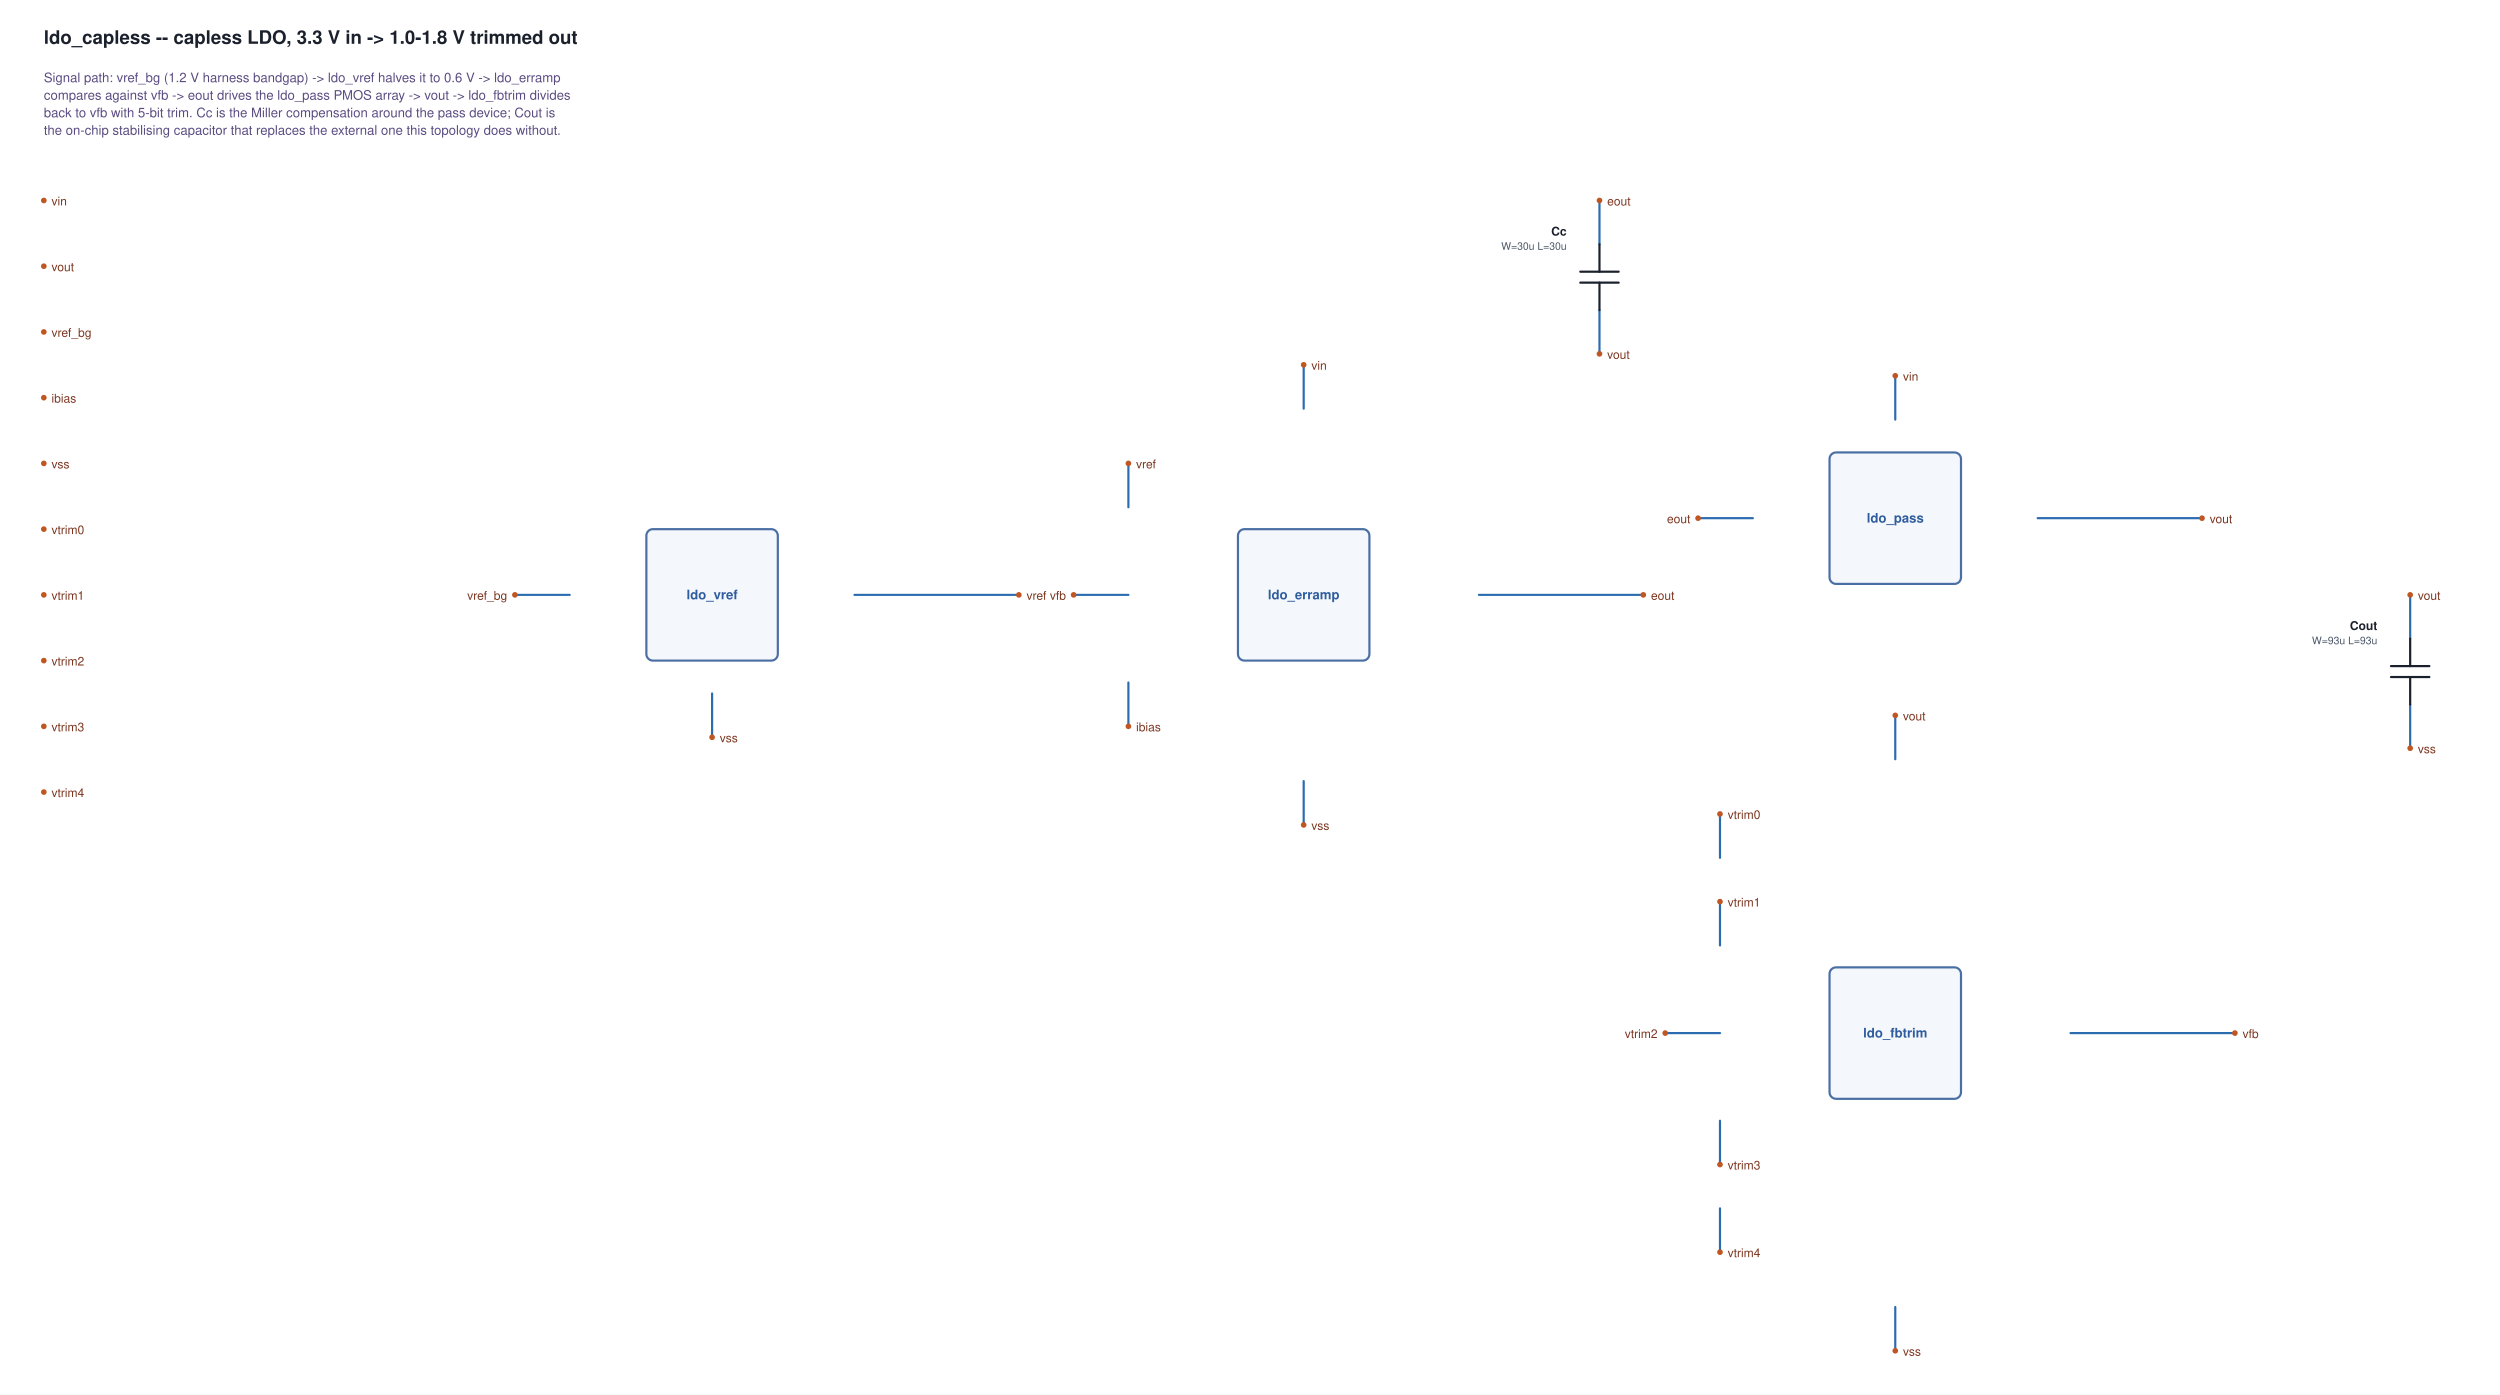
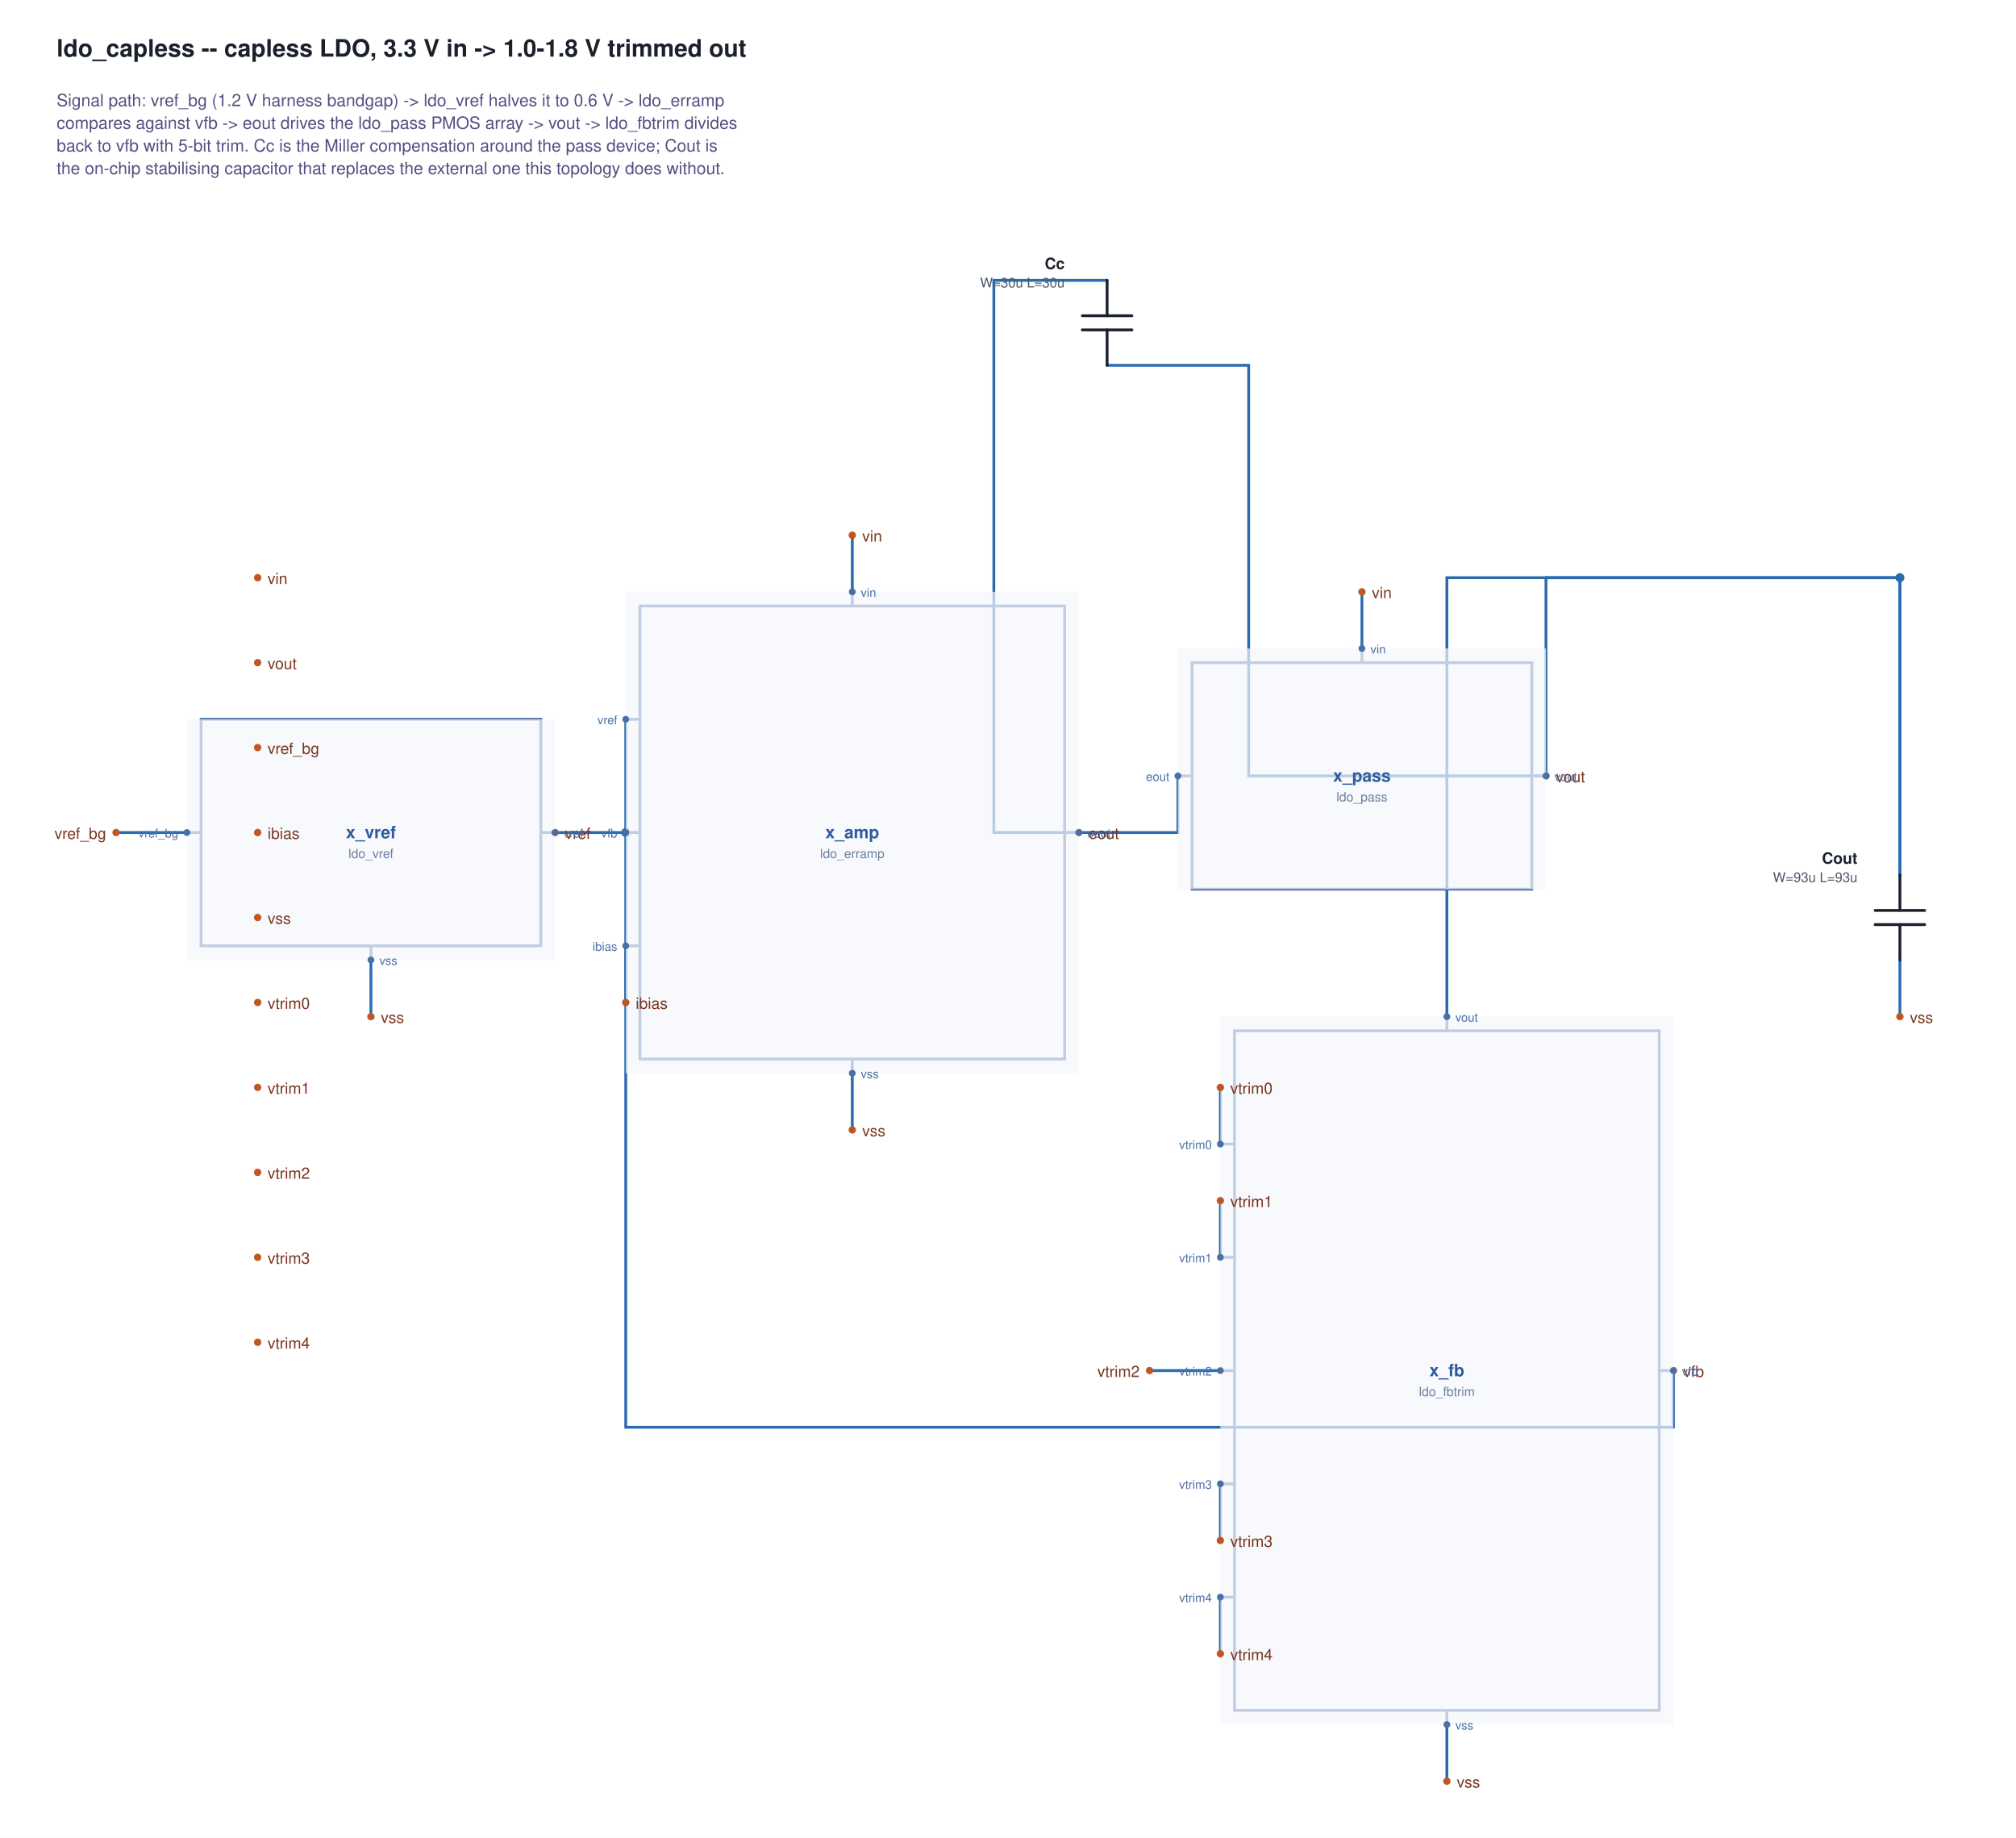
- <svg xmlns="http://www.w3.org/2000/svg" width="2282" height="1273" viewBox="-1190 -723 2282 1273">
-   <rect x="-1190.0" y="-723.0" width="2282.0" height="1273.0" fill="#ffffff" />
-   <line x1="-670.0" y1="-180.0" x2="-720.0" y2="-180.0" stroke="#2b6cb0" stroke-width="2" stroke-linecap="round" />
-   <line x1="-410.0" y1="-180.0" x2="-260.0" y2="-180.0" stroke="#2b6cb0" stroke-width="2" stroke-linecap="round" />
-   <line x1="-540.0" y1="-90.0" x2="-540.0" y2="-50.0" stroke="#2b6cb0" stroke-width="2" stroke-linecap="round" />
-   <line x1="-160.0" y1="-260.0" x2="-160.0" y2="-300.0" stroke="#2b6cb0" stroke-width="2" stroke-linecap="round" />
-   <line x1="-160.0" y1="-180.0" x2="-210.0" y2="-180.0" stroke="#2b6cb0" stroke-width="2" stroke-linecap="round" />
-   <line x1="-160.0" y1="-100.0" x2="-160.0" y2="-60.0" stroke="#2b6cb0" stroke-width="2" stroke-linecap="round" />
-   <line x1="160.0" y1="-180.0" x2="310.0" y2="-180.0" stroke="#2b6cb0" stroke-width="2" stroke-linecap="round" />
-   <line x1="0.0" y1="-350.0" x2="0.0" y2="-390.0" stroke="#2b6cb0" stroke-width="2" stroke-linecap="round" />
-   <line x1="0.0" y1="-10.0" x2="0.0" y2="30.0" stroke="#2b6cb0" stroke-width="2" stroke-linecap="round" />
-   <line x1="410.0" y1="-250.0" x2="360.0" y2="-250.0" stroke="#2b6cb0" stroke-width="2" stroke-linecap="round" />
-   <line x1="540.0" y1="-340.0" x2="540.0" y2="-380.0" stroke="#2b6cb0" stroke-width="2" stroke-linecap="round" />
-   <line x1="670.0" y1="-250.0" x2="820.0" y2="-250.0" stroke="#2b6cb0" stroke-width="2" stroke-linecap="round" />
-   <line x1="540.0" y1="-30.0" x2="540.0" y2="-70.0" stroke="#2b6cb0" stroke-width="2" stroke-linecap="round" />
-   <line x1="700.0" y1="220.0" x2="850.0" y2="220.0" stroke="#2b6cb0" stroke-width="2" stroke-linecap="round" />
-   <line x1="540.0" y1="470.0" x2="540.0" y2="510.0" stroke="#2b6cb0" stroke-width="2" stroke-linecap="round" />
-   <line x1="380.0" y1="60.0" x2="380.0" y2="20.0" stroke="#2b6cb0" stroke-width="2" stroke-linecap="round" />
-   <line x1="380.0" y1="140.0" x2="380.0" y2="100.0" stroke="#2b6cb0" stroke-width="2" stroke-linecap="round" />
-   <line x1="380.0" y1="220.0" x2="330.0" y2="220.0" stroke="#2b6cb0" stroke-width="2" stroke-linecap="round" />
-   <line x1="380.0" y1="300.0" x2="380.0" y2="340.0" stroke="#2b6cb0" stroke-width="2" stroke-linecap="round" />
-   <line x1="380.0" y1="380.0" x2="380.0" y2="420.0" stroke="#2b6cb0" stroke-width="2" stroke-linecap="round" />
-   <line x1="270.0" y1="-500.0" x2="270.0" y2="-540.0" stroke="#2b6cb0" stroke-width="2" stroke-linecap="round" />
-   <line x1="270.0" y1="-440.0" x2="270.0" y2="-400.0" stroke="#2b6cb0" stroke-width="2" stroke-linecap="round" />
-   <line x1="1010.0" y1="-140.0" x2="1010.0" y2="-180.0" stroke="#2b6cb0" stroke-width="2" stroke-linecap="round" />
-   <line x1="1010.0" y1="-80.0" x2="1010.0" y2="-40.0" stroke="#2b6cb0" stroke-width="2" stroke-linecap="round" />
-   <rect x="-600.0" y="-240.0" width="120" height="120" rx="6" fill="#f4f7fb" stroke="#4a6fa5" stroke-width="2" />
-   <text x="-540.0" y="-176.0" text-anchor="middle" font-family="Helvetica,Arial,sans-serif" font-size="12" font-weight="bold" fill="#2f5c9e">ldo_vref</text>
-   <circle cx="-720.0" cy="-180.0" r="2.6" fill="#c05621" />
-   <text x="-727.0" y="-175.5" text-anchor="end" font-family="Helvetica,Arial,sans-serif" font-size="11" fill="#7b341e">vref_bg</text>
-   <circle cx="-260.0" cy="-180.0" r="2.6" fill="#c05621" />
-   <text x="-253.0" y="-175.5" text-anchor="start" font-family="Helvetica,Arial,sans-serif" font-size="11" fill="#7b341e">vref</text>
-   <circle cx="-540.0" cy="-50.0" r="2.6" fill="#c05621" />
-   <text x="-533.0" y="-45.5" text-anchor="start" font-family="Helvetica,Arial,sans-serif" font-size="11" fill="#7b341e">vss</text>
-   <rect x="-60.0" y="-240.0" width="120" height="120" rx="6" fill="#f4f7fb" stroke="#4a6fa5" stroke-width="2" />
-   <text x="0.0" y="-176.0" text-anchor="middle" font-family="Helvetica,Arial,sans-serif" font-size="12" font-weight="bold" fill="#2f5c9e">ldo_erramp</text>
-   <circle cx="-160.0" cy="-300.0" r="2.6" fill="#c05621" />
-   <text x="-153.0" y="-295.5" text-anchor="start" font-family="Helvetica,Arial,sans-serif" font-size="11" fill="#7b341e">vref</text>
-   <circle cx="-210.0" cy="-180.0" r="2.6" fill="#c05621" />
-   <text x="-217.0" y="-175.5" text-anchor="end" font-family="Helvetica,Arial,sans-serif" font-size="11" fill="#7b341e">vfb</text>
-   <circle cx="-160.0" cy="-60.0" r="2.6" fill="#c05621" />
-   <text x="-153.0" y="-55.5" text-anchor="start" font-family="Helvetica,Arial,sans-serif" font-size="11" fill="#7b341e">ibias</text>
-   <circle cx="310.0" cy="-180.0" r="2.6" fill="#c05621" />
-   <text x="317.0" y="-175.5" text-anchor="start" font-family="Helvetica,Arial,sans-serif" font-size="11" fill="#7b341e">eout</text>
-   <circle cx="0.0" cy="-390.0" r="2.6" fill="#c05621" />
-   <text x="7.0" y="-385.5" text-anchor="start" font-family="Helvetica,Arial,sans-serif" font-size="11" fill="#7b341e">vin</text>
-   <circle cx="0.0" cy="30.0" r="2.6" fill="#c05621" />
-   <text x="7.0" y="34.5" text-anchor="start" font-family="Helvetica,Arial,sans-serif" font-size="11" fill="#7b341e">vss</text>
-   <rect x="480.0" y="-310.0" width="120" height="120" rx="6" fill="#f4f7fb" stroke="#4a6fa5" stroke-width="2" />
-   <text x="540.0" y="-246.0" text-anchor="middle" font-family="Helvetica,Arial,sans-serif" font-size="12" font-weight="bold" fill="#2f5c9e">ldo_pass</text>
-   <circle cx="360.0" cy="-250.0" r="2.6" fill="#c05621" />
-   <text x="353.0" y="-245.5" text-anchor="end" font-family="Helvetica,Arial,sans-serif" font-size="11" fill="#7b341e">eout</text>
-   <circle cx="540.0" cy="-380.0" r="2.6" fill="#c05621" />
-   <text x="547.0" y="-375.5" text-anchor="start" font-family="Helvetica,Arial,sans-serif" font-size="11" fill="#7b341e">vin</text>
-   <circle cx="820.0" cy="-250.0" r="2.6" fill="#c05621" />
-   <text x="827.0" y="-245.5" text-anchor="start" font-family="Helvetica,Arial,sans-serif" font-size="11" fill="#7b341e">vout</text>
-   <rect x="480.0" y="160.0" width="120" height="120" rx="6" fill="#f4f7fb" stroke="#4a6fa5" stroke-width="2" />
-   <text x="540.0" y="224.0" text-anchor="middle" font-family="Helvetica,Arial,sans-serif" font-size="12" font-weight="bold" fill="#2f5c9e">ldo_fbtrim</text>
-   <circle cx="540.0" cy="-70.0" r="2.6" fill="#c05621" />
-   <text x="547.0" y="-65.5" text-anchor="start" font-family="Helvetica,Arial,sans-serif" font-size="11" fill="#7b341e">vout</text>
-   <circle cx="850.0" cy="220.0" r="2.6" fill="#c05621" />
-   <text x="857.0" y="224.5" text-anchor="start" font-family="Helvetica,Arial,sans-serif" font-size="11" fill="#7b341e">vfb</text>
-   <circle cx="540.0" cy="510.0" r="2.6" fill="#c05621" />
-   <text x="547.0" y="514.5" text-anchor="start" font-family="Helvetica,Arial,sans-serif" font-size="11" fill="#7b341e">vss</text>
-   <circle cx="380.0" cy="20.0" r="2.6" fill="#c05621" />
-   <text x="387.0" y="24.5" text-anchor="start" font-family="Helvetica,Arial,sans-serif" font-size="11" fill="#7b341e">vtrim0</text>
-   <circle cx="380.0" cy="100.0" r="2.6" fill="#c05621" />
-   <text x="387.0" y="104.5" text-anchor="start" font-family="Helvetica,Arial,sans-serif" font-size="11" fill="#7b341e">vtrim1</text>
-   <circle cx="330.0" cy="220.0" r="2.6" fill="#c05621" />
-   <text x="323.0" y="224.5" text-anchor="end" font-family="Helvetica,Arial,sans-serif" font-size="11" fill="#7b341e">vtrim2</text>
-   <circle cx="380.0" cy="340.0" r="2.6" fill="#c05621" />
-   <text x="387.0" y="344.5" text-anchor="start" font-family="Helvetica,Arial,sans-serif" font-size="11" fill="#7b341e">vtrim3</text>
-   <circle cx="380.0" cy="420.0" r="2.6" fill="#c05621" />
-   <text x="387.0" y="424.5" text-anchor="start" font-family="Helvetica,Arial,sans-serif" font-size="11" fill="#7b341e">vtrim4</text>
-   <line x1="252.5" y1="-475.0" x2="287.5" y2="-475.0" stroke="#1a202c" stroke-width="2" stroke-linecap="round" />
-   <line x1="252.5" y1="-465.0" x2="287.5" y2="-465.0" stroke="#1a202c" stroke-width="2" stroke-linecap="round" />
-   <line x1="270.0" y1="-500.0" x2="270.0" y2="-475.0" stroke="#1a202c" stroke-width="2" stroke-linecap="round" />
-   <line x1="270.0" y1="-465.0" x2="270.0" y2="-440.0" stroke="#1a202c" stroke-width="2" stroke-linecap="round" />
-   <text x="240.0" y="-508.0" text-anchor="end" font-family="Helvetica,Arial,sans-serif" font-size="11" font-weight="bold" fill="#1a202c">Cc</text>
-   <text x="240.0" y="-495.0" text-anchor="end" font-family="Helvetica,Arial,sans-serif" font-size="9.5" fill="#4a5568">W=30u L=30u</text>
-   <circle cx="270.0" cy="-540.0" r="2.6" fill="#c05621" />
-   <text x="277.0" y="-535.5" text-anchor="start" font-family="Helvetica,Arial,sans-serif" font-size="11" fill="#7b341e">eout</text>
-   <circle cx="270.0" cy="-400.0" r="2.6" fill="#c05621" />
-   <text x="277.0" y="-395.5" text-anchor="start" font-family="Helvetica,Arial,sans-serif" font-size="11" fill="#7b341e">vout</text>
-   <line x1="992.5" y1="-115.0" x2="1027.5" y2="-115.0" stroke="#1a202c" stroke-width="2" stroke-linecap="round" />
-   <line x1="992.5" y1="-105.0" x2="1027.5" y2="-105.0" stroke="#1a202c" stroke-width="2" stroke-linecap="round" />
-   <line x1="1010.0" y1="-140.0" x2="1010.0" y2="-115.0" stroke="#1a202c" stroke-width="2" stroke-linecap="round" />
-   <line x1="1010.0" y1="-105.0" x2="1010.0" y2="-80.0" stroke="#1a202c" stroke-width="2" stroke-linecap="round" />
-   <text x="980.0" y="-148.0" text-anchor="end" font-family="Helvetica,Arial,sans-serif" font-size="11" font-weight="bold" fill="#1a202c">Cout</text>
-   <text x="980.0" y="-135.0" text-anchor="end" font-family="Helvetica,Arial,sans-serif" font-size="9.5" fill="#4a5568">W=93u L=93u</text>
-   <circle cx="1010.0" cy="-180.0" r="2.6" fill="#c05621" />
-   <text x="1017.0" y="-175.5" text-anchor="start" font-family="Helvetica,Arial,sans-serif" font-size="11" fill="#7b341e">vout</text>
-   <circle cx="1010.0" cy="-40.0" r="2.6" fill="#c05621" />
-   <text x="1017.0" y="-35.5" text-anchor="start" font-family="Helvetica,Arial,sans-serif" font-size="11" fill="#7b341e">vss</text>
-   <circle cx="-1150.0" cy="-540.0" r="2.6" fill="#c05621" />
-   <text x="-1143.0" y="-535.5" text-anchor="start" font-family="Helvetica,Arial,sans-serif" font-size="11" fill="#7b341e">vin</text>
-   <circle cx="-1150.0" cy="-480.0" r="2.6" fill="#c05621" />
-   <text x="-1143.0" y="-475.5" text-anchor="start" font-family="Helvetica,Arial,sans-serif" font-size="11" fill="#7b341e">vout</text>
-   <circle cx="-1150.0" cy="-420.0" r="2.6" fill="#c05621" />
-   <text x="-1143.0" y="-415.5" text-anchor="start" font-family="Helvetica,Arial,sans-serif" font-size="11" fill="#7b341e">vref_bg</text>
-   <circle cx="-1150.0" cy="-360.0" r="2.6" fill="#c05621" />
-   <text x="-1143.0" y="-355.5" text-anchor="start" font-family="Helvetica,Arial,sans-serif" font-size="11" fill="#7b341e">ibias</text>
-   <circle cx="-1150.0" cy="-300.0" r="2.6" fill="#c05621" />
-   <text x="-1143.0" y="-295.5" text-anchor="start" font-family="Helvetica,Arial,sans-serif" font-size="11" fill="#7b341e">vss</text>
-   <circle cx="-1150.0" cy="-240.0" r="2.6" fill="#c05621" />
-   <text x="-1143.0" y="-235.5" text-anchor="start" font-family="Helvetica,Arial,sans-serif" font-size="11" fill="#7b341e">vtrim0</text>
-   <circle cx="-1150.0" cy="-180.0" r="2.6" fill="#c05621" />
-   <text x="-1143.0" y="-175.5" text-anchor="start" font-family="Helvetica,Arial,sans-serif" font-size="11" fill="#7b341e">vtrim1</text>
-   <circle cx="-1150.0" cy="-120.0" r="2.6" fill="#c05621" />
-   <text x="-1143.0" y="-115.5" text-anchor="start" font-family="Helvetica,Arial,sans-serif" font-size="11" fill="#7b341e">vtrim2</text>
-   <circle cx="-1150.0" cy="-60.0" r="2.6" fill="#c05621" />
-   <text x="-1143.0" y="-55.5" text-anchor="start" font-family="Helvetica,Arial,sans-serif" font-size="11" fill="#7b341e">vtrim3</text>
-   <circle cx="-1150.0" cy="0.0" r="2.6" fill="#c05621" />
-   <text x="-1143.0" y="4.5" text-anchor="start" font-family="Helvetica,Arial,sans-serif" font-size="11" fill="#7b341e">vtrim4</text>
-   <text x="-1150.0" y="-683.0" font-family="Helvetica,Arial,sans-serif" font-size="17.0" font-weight="bold" fill="#1a202c">ldo_capless -- capless LDO, 3.3 V in -&gt; 1.0-1.8 V trimmed out</text>
-   <text x="-1150.0" y="-648.0" font-family="Helvetica,Arial,sans-serif" font-size="12.0" font-weight="normal" fill="#5a4b81">Signal path: vref_bg (1.2 V harness bandgap) -&gt; ldo_vref halves it to 0.6 V -&gt; ldo_erramp</text>
-   <text x="-1150.0" y="-632.0" font-family="Helvetica,Arial,sans-serif" font-size="12.0" font-weight="normal" fill="#5a4b81">compares against vfb -&gt; eout drives the ldo_pass PMOS array -&gt; vout -&gt; ldo_fbtrim divides</text>
-   <text x="-1150.0" y="-616.0" font-family="Helvetica,Arial,sans-serif" font-size="12.0" font-weight="normal" fill="#5a4b81">back to vfb with 5-bit trim.  Cc is the Miller compensation around the pass device; Cout is</text>
-   <text x="-1150.0" y="-600.0" font-family="Helvetica,Arial,sans-serif" font-size="12.0" font-weight="normal" fill="#5a4b81">the on-chip stabilising capacitor that replaces the external one this topology does without.</text>
+ <svg xmlns="http://www.w3.org/2000/svg" width="1424" height="1298" viewBox="-822 -708 1424 1298">
+   <rect x="-822.0" y="-708.0" width="1424.0" height="1298.0" fill="#ffffff" />
+   <line x1="-430.0" y1="-120.0" x2="-380.0" y2="-120.0" stroke="#2b6cb0" stroke-width="2" stroke-linecap="round" />
+   <line x1="-380.0" y1="-120.0" x2="-380.0" y2="-200.0" stroke="#2b6cb0" stroke-width="2" stroke-linecap="round" />
+   <line x1="-60.0" y1="-120.0" x2="10.0" y2="-120.0" stroke="#2b6cb0" stroke-width="2" stroke-linecap="round" />
+   <line x1="10.0" y1="-120.0" x2="10.0" y2="-160.0" stroke="#2b6cb0" stroke-width="2" stroke-linecap="round" />
+   <line x1="270.0" y1="-160.0" x2="270.0" y2="-300.0" stroke="#2b6cb0" stroke-width="2" stroke-linecap="round" />
+   <line x1="270.0" y1="-300.0" x2="520.0" y2="-300.0" stroke="#2b6cb0" stroke-width="2" stroke-linecap="round" />
+   <line x1="520.0" y1="-300.0" x2="520.0" y2="-90.0" stroke="#2b6cb0" stroke-width="2" stroke-linecap="round" />
+   <line x1="200.0" y1="10.0" x2="200.0" y2="-300.0" stroke="#2b6cb0" stroke-width="2" stroke-linecap="round" />
+   <line x1="200.0" y1="-300.0" x2="520.0" y2="-300.0" stroke="#2b6cb0" stroke-width="2" stroke-linecap="round" />
+   <line x1="520.0" y1="-300.0" x2="520.0" y2="-90.0" stroke="#2b6cb0" stroke-width="2" stroke-linecap="round" />
+   <line x1="360.0" y1="260.0" x2="360.0" y2="300.0" stroke="#2b6cb0" stroke-width="2" stroke-linecap="round" />
+   <line x1="360.0" y1="300.0" x2="-380.0" y2="300.0" stroke="#2b6cb0" stroke-width="2" stroke-linecap="round" />
+   <line x1="-380.0" y1="300.0" x2="-380.0" y2="-120.0" stroke="#2b6cb0" stroke-width="2" stroke-linecap="round" />
+   <line x1="-40.0" y1="-510.0" x2="-120.0" y2="-510.0" stroke="#2b6cb0" stroke-width="2" stroke-linecap="round" />
+   <line x1="-120.0" y1="-510.0" x2="-120.0" y2="-120.0" stroke="#2b6cb0" stroke-width="2" stroke-linecap="round" />
+   <line x1="-120.0" y1="-120.0" x2="-60.0" y2="-120.0" stroke="#2b6cb0" stroke-width="2" stroke-linecap="round" />
+   <line x1="-40.0" y1="-450.0" x2="60.0" y2="-450.0" stroke="#2b6cb0" stroke-width="2" stroke-linecap="round" />
+   <line x1="60.0" y1="-450.0" x2="60.0" y2="-160.0" stroke="#2b6cb0" stroke-width="2" stroke-linecap="round" />
+   <line x1="60.0" y1="-160.0" x2="270.0" y2="-160.0" stroke="#2b6cb0" stroke-width="2" stroke-linecap="round" />
+   <line x1="-690.0" y1="-120.0" x2="-740.0" y2="-120.0" stroke="#2b6cb0" stroke-width="2" stroke-linecap="round" />
+   <line x1="-560.0" y1="-30.0" x2="-560.0" y2="10.0" stroke="#2b6cb0" stroke-width="2" stroke-linecap="round" />
+   <line x1="-380.0" y1="-40.0" x2="-380.0" y2="0.0" stroke="#2b6cb0" stroke-width="2" stroke-linecap="round" />
+   <line x1="-220.0" y1="-290.0" x2="-220.0" y2="-330.0" stroke="#2b6cb0" stroke-width="2" stroke-linecap="round" />
+   <line x1="-220.0" y1="50.0" x2="-220.0" y2="90.0" stroke="#2b6cb0" stroke-width="2" stroke-linecap="round" />
+   <line x1="140.0" y1="-250.0" x2="140.0" y2="-290.0" stroke="#2b6cb0" stroke-width="2" stroke-linecap="round" />
+   <line x1="200.0" y1="510.0" x2="200.0" y2="550.0" stroke="#2b6cb0" stroke-width="2" stroke-linecap="round" />
+   <line x1="40.0" y1="100.0" x2="40.0" y2="60.0" stroke="#2b6cb0" stroke-width="2" stroke-linecap="round" />
+   <line x1="40.0" y1="180.0" x2="40.0" y2="140.0" stroke="#2b6cb0" stroke-width="2" stroke-linecap="round" />
+   <line x1="40.0" y1="260.0" x2="-10.0" y2="260.0" stroke="#2b6cb0" stroke-width="2" stroke-linecap="round" />
+   <line x1="40.0" y1="340.0" x2="40.0" y2="380.0" stroke="#2b6cb0" stroke-width="2" stroke-linecap="round" />
+   <line x1="40.0" y1="420.0" x2="40.0" y2="460.0" stroke="#2b6cb0" stroke-width="2" stroke-linecap="round" />
+   <line x1="520.0" y1="-30.0" x2="520.0" y2="10.0" stroke="#2b6cb0" stroke-width="2" stroke-linecap="round" />
+   <circle cx="-380.0" cy="-120.0" r="3.2" fill="#2b6cb0" />
+   <circle cx="520.0" cy="-300.0" r="3.2" fill="#2b6cb0" />
+   <circle cx="-430.0" cy="-120.0" r="2.6" fill="#c05621" />
+   <text x="-423.0" y="-115.5" text-anchor="start" font-family="Helvetica,Arial,sans-serif" font-size="11" fill="#7b341e">vref</text>
+   <circle cx="-60.0" cy="-120.0" r="2.6" fill="#c05621" />
+   <text x="-53.0" y="-115.5" text-anchor="start" font-family="Helvetica,Arial,sans-serif" font-size="11" fill="#7b341e">eout</text>
+   <circle cx="270.0" cy="-160.0" r="2.6" fill="#c05621" />
+   <text x="277.0" y="-155.5" text-anchor="start" font-family="Helvetica,Arial,sans-serif" font-size="11" fill="#7b341e">vout</text>
+   <circle cx="360.0" cy="260.0" r="2.6" fill="#c05621" />
+   <text x="367.0" y="264.5" text-anchor="start" font-family="Helvetica,Arial,sans-serif" font-size="11" fill="#7b341e">vfb</text>
+   <line x1="-680.0" y1="-200.0" x2="-440.0" y2="-200.0" stroke="#4a6fa5" stroke-width="2" stroke-linecap="round" />
+   <line x1="-440.0" y1="-200.0" x2="-440.0" y2="-40.0" stroke="#4a6fa5" stroke-width="2" stroke-linecap="round" />
+   <line x1="-440.0" y1="-40.0" x2="-680.0" y2="-40.0" stroke="#4a6fa5" stroke-width="2" stroke-linecap="round" />
+   <line x1="-680.0" y1="-40.0" x2="-680.0" y2="-200.0" stroke="#4a6fa5" stroke-width="2" stroke-linecap="round" />
+   <line x1="-680.0" y1="-120.0" x2="-690.0" y2="-120.0" stroke="#4a6fa5" stroke-width="2" stroke-linecap="round" />
+   <line x1="-440.0" y1="-120.0" x2="-430.0" y2="-120.0" stroke="#4a6fa5" stroke-width="2" stroke-linecap="round" />
+   <line x1="-560.0" y1="-40.0" x2="-560.0" y2="-30.0" stroke="#4a6fa5" stroke-width="2" stroke-linecap="round" />
+   <rect x="-690.0" y="-200.0" width="260.0" height="170.0" fill="#f4f7fb" fill-opacity="0.7" stroke="none" />
+   <circle cx="-690.0" cy="-120.0" r="2.4" fill="#4a6fa5" />
+   <text x="-696.0" y="-116.5" text-anchor="end" font-family="Helvetica,Arial,sans-serif" font-size="8.5" fill="#4a6fa5">vref_bg</text>
+   <circle cx="-430.0" cy="-120.0" r="2.4" fill="#4a6fa5" />
+   <text x="-424.0" y="-116.5" text-anchor="start" font-family="Helvetica,Arial,sans-serif" font-size="8.5" fill="#4a6fa5">vref</text>
+   <circle cx="-560.0" cy="-30.0" r="2.4" fill="#4a6fa5" />
+   <text x="-554.0" y="-26.5" text-anchor="start" font-family="Helvetica,Arial,sans-serif" font-size="8.5" fill="#4a6fa5">vss</text>
+   <text x="-560.0" y="-116.0" text-anchor="middle" font-family="Helvetica,Arial,sans-serif" font-size="12" font-weight="bold" fill="#2f5c9e">x_vref</text>
+   <text x="-560.0" y="-102.0" text-anchor="middle" font-family="Helvetica,Arial,sans-serif" font-size="9" fill="#6b7f9e">ldo_vref</text>
+   <circle cx="-740.0" cy="-120.0" r="2.6" fill="#c05621" />
+   <text x="-747.0" y="-115.5" text-anchor="end" font-family="Helvetica,Arial,sans-serif" font-size="11" fill="#7b341e">vref_bg</text>
+   <circle cx="-560.0" cy="10.0" r="2.6" fill="#c05621" />
+   <text x="-553.0" y="14.5" text-anchor="start" font-family="Helvetica,Arial,sans-serif" font-size="11" fill="#7b341e">vss</text>
+   <line x1="-370.0" y1="-280.0" x2="-70.0" y2="-280.0" stroke="#4a6fa5" stroke-width="2" stroke-linecap="round" />
+   <line x1="-70.0" y1="-280.0" x2="-70.0" y2="40.0" stroke="#4a6fa5" stroke-width="2" stroke-linecap="round" />
+   <line x1="-70.0" y1="40.0" x2="-370.0" y2="40.0" stroke="#4a6fa5" stroke-width="2" stroke-linecap="round" />
+   <line x1="-370.0" y1="40.0" x2="-370.0" y2="-280.0" stroke="#4a6fa5" stroke-width="2" stroke-linecap="round" />
+   <line x1="-370.0" y1="-200.0" x2="-380.0" y2="-200.0" stroke="#4a6fa5" stroke-width="2" stroke-linecap="round" />
+   <line x1="-370.0" y1="-120.0" x2="-380.0" y2="-120.0" stroke="#4a6fa5" stroke-width="2" stroke-linecap="round" />
+   <line x1="-370.0" y1="-40.0" x2="-380.0" y2="-40.0" stroke="#4a6fa5" stroke-width="2" stroke-linecap="round" />
+   <line x1="-70.0" y1="-120.0" x2="-60.0" y2="-120.0" stroke="#4a6fa5" stroke-width="2" stroke-linecap="round" />
+   <line x1="-220.0" y1="-280.0" x2="-220.0" y2="-290.0" stroke="#4a6fa5" stroke-width="2" stroke-linecap="round" />
+   <line x1="-220.0" y1="40.0" x2="-220.0" y2="50.0" stroke="#4a6fa5" stroke-width="2" stroke-linecap="round" />
+   <rect x="-380.0" y="-290.0" width="320.0" height="340.0" fill="#f4f7fb" fill-opacity="0.7" stroke="none" />
+   <circle cx="-380.0" cy="-200.0" r="2.4" fill="#4a6fa5" />
+   <text x="-386.0" y="-196.5" text-anchor="end" font-family="Helvetica,Arial,sans-serif" font-size="8.5" fill="#4a6fa5">vref</text>
+   <circle cx="-380.0" cy="-120.0" r="2.4" fill="#4a6fa5" />
+   <text x="-386.0" y="-116.5" text-anchor="end" font-family="Helvetica,Arial,sans-serif" font-size="8.5" fill="#4a6fa5">vfb</text>
+   <circle cx="-380.0" cy="-40.0" r="2.4" fill="#4a6fa5" />
+   <text x="-386.0" y="-36.5" text-anchor="end" font-family="Helvetica,Arial,sans-serif" font-size="8.5" fill="#4a6fa5">ibias</text>
+   <circle cx="-60.0" cy="-120.0" r="2.4" fill="#4a6fa5" />
+   <text x="-54.0" y="-116.5" text-anchor="start" font-family="Helvetica,Arial,sans-serif" font-size="8.5" fill="#4a6fa5">eout</text>
+   <circle cx="-220.0" cy="-290.0" r="2.4" fill="#4a6fa5" />
+   <text x="-214.0" y="-286.5" text-anchor="start" font-family="Helvetica,Arial,sans-serif" font-size="8.5" fill="#4a6fa5">vin</text>
+   <circle cx="-220.0" cy="50.0" r="2.4" fill="#4a6fa5" />
+   <text x="-214.0" y="53.5" text-anchor="start" font-family="Helvetica,Arial,sans-serif" font-size="8.5" fill="#4a6fa5">vss</text>
+   <text x="-220.0" y="-116.0" text-anchor="middle" font-family="Helvetica,Arial,sans-serif" font-size="12" font-weight="bold" fill="#2f5c9e">x_amp</text>
+   <text x="-220.0" y="-102.0" text-anchor="middle" font-family="Helvetica,Arial,sans-serif" font-size="9" fill="#6b7f9e">ldo_erramp</text>
+   <circle cx="-380.0" cy="0.0" r="2.6" fill="#c05621" />
+   <text x="-373.0" y="4.5" text-anchor="start" font-family="Helvetica,Arial,sans-serif" font-size="11" fill="#7b341e">ibias</text>
+   <circle cx="-220.0" cy="-330.0" r="2.6" fill="#c05621" />
+   <text x="-213.0" y="-325.5" text-anchor="start" font-family="Helvetica,Arial,sans-serif" font-size="11" fill="#7b341e">vin</text>
+   <circle cx="-220.0" cy="90.0" r="2.6" fill="#c05621" />
+   <text x="-213.0" y="94.5" text-anchor="start" font-family="Helvetica,Arial,sans-serif" font-size="11" fill="#7b341e">vss</text>
+   <line x1="20.0" y1="-240.0" x2="260.0" y2="-240.0" stroke="#4a6fa5" stroke-width="2" stroke-linecap="round" />
+   <line x1="260.0" y1="-240.0" x2="260.0" y2="-80.0" stroke="#4a6fa5" stroke-width="2" stroke-linecap="round" />
+   <line x1="260.0" y1="-80.0" x2="20.0" y2="-80.0" stroke="#4a6fa5" stroke-width="2" stroke-linecap="round" />
+   <line x1="20.0" y1="-80.0" x2="20.0" y2="-240.0" stroke="#4a6fa5" stroke-width="2" stroke-linecap="round" />
+   <line x1="20.0" y1="-160.0" x2="10.0" y2="-160.0" stroke="#4a6fa5" stroke-width="2" stroke-linecap="round" />
+   <line x1="260.0" y1="-160.0" x2="270.0" y2="-160.0" stroke="#4a6fa5" stroke-width="2" stroke-linecap="round" />
+   <line x1="140.0" y1="-240.0" x2="140.0" y2="-250.0" stroke="#4a6fa5" stroke-width="2" stroke-linecap="round" />
+   <rect x="10.0" y="-250.0" width="260.0" height="170.0" fill="#f4f7fb" fill-opacity="0.7" stroke="none" />
+   <circle cx="10.0" cy="-160.0" r="2.4" fill="#4a6fa5" />
+   <text x="4.0" y="-156.5" text-anchor="end" font-family="Helvetica,Arial,sans-serif" font-size="8.5" fill="#4a6fa5">eout</text>
+   <circle cx="270.0" cy="-160.0" r="2.4" fill="#4a6fa5" />
+   <text x="276.0" y="-156.5" text-anchor="start" font-family="Helvetica,Arial,sans-serif" font-size="8.5" fill="#4a6fa5">vout</text>
+   <circle cx="140.0" cy="-250.0" r="2.4" fill="#4a6fa5" />
+   <text x="146.0" y="-246.5" text-anchor="start" font-family="Helvetica,Arial,sans-serif" font-size="8.5" fill="#4a6fa5">vin</text>
+   <text x="140.0" y="-156.0" text-anchor="middle" font-family="Helvetica,Arial,sans-serif" font-size="12" font-weight="bold" fill="#2f5c9e">x_pass</text>
+   <text x="140.0" y="-142.0" text-anchor="middle" font-family="Helvetica,Arial,sans-serif" font-size="9" fill="#6b7f9e">ldo_pass</text>
+   <circle cx="140.0" cy="-290.0" r="2.6" fill="#c05621" />
+   <text x="147.0" y="-285.5" text-anchor="start" font-family="Helvetica,Arial,sans-serif" font-size="11" fill="#7b341e">vin</text>
+   <line x1="50.0" y1="20.0" x2="350.0" y2="20.0" stroke="#4a6fa5" stroke-width="2" stroke-linecap="round" />
+   <line x1="350.0" y1="20.0" x2="350.0" y2="500.0" stroke="#4a6fa5" stroke-width="2" stroke-linecap="round" />
+   <line x1="350.0" y1="500.0" x2="50.0" y2="500.0" stroke="#4a6fa5" stroke-width="2" stroke-linecap="round" />
+   <line x1="50.0" y1="500.0" x2="50.0" y2="20.0" stroke="#4a6fa5" stroke-width="2" stroke-linecap="round" />
+   <line x1="50.0" y1="100.0" x2="40.0" y2="100.0" stroke="#4a6fa5" stroke-width="2" stroke-linecap="round" />
+   <line x1="50.0" y1="180.0" x2="40.0" y2="180.0" stroke="#4a6fa5" stroke-width="2" stroke-linecap="round" />
+   <line x1="50.0" y1="260.0" x2="40.0" y2="260.0" stroke="#4a6fa5" stroke-width="2" stroke-linecap="round" />
+   <line x1="50.0" y1="340.0" x2="40.0" y2="340.0" stroke="#4a6fa5" stroke-width="2" stroke-linecap="round" />
+   <line x1="50.0" y1="420.0" x2="40.0" y2="420.0" stroke="#4a6fa5" stroke-width="2" stroke-linecap="round" />
+   <line x1="350.0" y1="260.0" x2="360.0" y2="260.0" stroke="#4a6fa5" stroke-width="2" stroke-linecap="round" />
+   <line x1="200.0" y1="20.0" x2="200.0" y2="10.0" stroke="#4a6fa5" stroke-width="2" stroke-linecap="round" />
+   <line x1="200.0" y1="500.0" x2="200.0" y2="510.0" stroke="#4a6fa5" stroke-width="2" stroke-linecap="round" />
+   <rect x="40.0" y="10.0" width="320.0" height="500.0" fill="#f4f7fb" fill-opacity="0.7" stroke="none" />
+   <circle cx="40.0" cy="100.0" r="2.4" fill="#4a6fa5" />
+   <text x="34.0" y="103.5" text-anchor="end" font-family="Helvetica,Arial,sans-serif" font-size="8.5" fill="#4a6fa5">vtrim0</text>
+   <circle cx="40.0" cy="180.0" r="2.4" fill="#4a6fa5" />
+   <text x="34.0" y="183.5" text-anchor="end" font-family="Helvetica,Arial,sans-serif" font-size="8.5" fill="#4a6fa5">vtrim1</text>
+   <circle cx="40.0" cy="260.0" r="2.4" fill="#4a6fa5" />
+   <text x="34.0" y="263.5" text-anchor="end" font-family="Helvetica,Arial,sans-serif" font-size="8.5" fill="#4a6fa5">vtrim2</text>
+   <circle cx="40.0" cy="340.0" r="2.4" fill="#4a6fa5" />
+   <text x="34.0" y="343.5" text-anchor="end" font-family="Helvetica,Arial,sans-serif" font-size="8.5" fill="#4a6fa5">vtrim3</text>
+   <circle cx="40.0" cy="420.0" r="2.4" fill="#4a6fa5" />
+   <text x="34.0" y="423.5" text-anchor="end" font-family="Helvetica,Arial,sans-serif" font-size="8.5" fill="#4a6fa5">vtrim4</text>
+   <circle cx="360.0" cy="260.0" r="2.4" fill="#4a6fa5" />
+   <text x="366.0" y="263.5" text-anchor="start" font-family="Helvetica,Arial,sans-serif" font-size="8.5" fill="#4a6fa5">vfb</text>
+   <circle cx="200.0" cy="10.0" r="2.4" fill="#4a6fa5" />
+   <text x="206.0" y="13.5" text-anchor="start" font-family="Helvetica,Arial,sans-serif" font-size="8.5" fill="#4a6fa5">vout</text>
+   <circle cx="200.0" cy="510.0" r="2.4" fill="#4a6fa5" />
+   <text x="206.0" y="513.5" text-anchor="start" font-family="Helvetica,Arial,sans-serif" font-size="8.5" fill="#4a6fa5">vss</text>
+   <text x="200.0" y="264.0" text-anchor="middle" font-family="Helvetica,Arial,sans-serif" font-size="12" font-weight="bold" fill="#2f5c9e">x_fb</text>
+   <text x="200.0" y="278.0" text-anchor="middle" font-family="Helvetica,Arial,sans-serif" font-size="9" fill="#6b7f9e">ldo_fbtrim</text>
+   <circle cx="200.0" cy="550.0" r="2.6" fill="#c05621" />
+   <text x="207.0" y="554.5" text-anchor="start" font-family="Helvetica,Arial,sans-serif" font-size="11" fill="#7b341e">vss</text>
+   <circle cx="40.0" cy="60.0" r="2.6" fill="#c05621" />
+   <text x="47.0" y="64.5" text-anchor="start" font-family="Helvetica,Arial,sans-serif" font-size="11" fill="#7b341e">vtrim0</text>
+   <circle cx="40.0" cy="140.0" r="2.6" fill="#c05621" />
+   <text x="47.0" y="144.5" text-anchor="start" font-family="Helvetica,Arial,sans-serif" font-size="11" fill="#7b341e">vtrim1</text>
+   <circle cx="-10.0" cy="260.0" r="2.6" fill="#c05621" />
+   <text x="-17.0" y="264.5" text-anchor="end" font-family="Helvetica,Arial,sans-serif" font-size="11" fill="#7b341e">vtrim2</text>
+   <circle cx="40.0" cy="380.0" r="2.6" fill="#c05621" />
+   <text x="47.0" y="384.5" text-anchor="start" font-family="Helvetica,Arial,sans-serif" font-size="11" fill="#7b341e">vtrim3</text>
+   <circle cx="40.0" cy="460.0" r="2.6" fill="#c05621" />
+   <text x="47.0" y="464.5" text-anchor="start" font-family="Helvetica,Arial,sans-serif" font-size="11" fill="#7b341e">vtrim4</text>
+   <line x1="-57.5" y1="-485.0" x2="-22.5" y2="-485.0" stroke="#1a202c" stroke-width="2" stroke-linecap="round" />
+   <line x1="-57.5" y1="-475.0" x2="-22.5" y2="-475.0" stroke="#1a202c" stroke-width="2" stroke-linecap="round" />
+   <line x1="-40.0" y1="-510.0" x2="-40.0" y2="-485.0" stroke="#1a202c" stroke-width="2" stroke-linecap="round" />
+   <line x1="-40.0" y1="-475.0" x2="-40.0" y2="-450.0" stroke="#1a202c" stroke-width="2" stroke-linecap="round" />
+   <text x="-70.0" y="-518.0" text-anchor="end" font-family="Helvetica,Arial,sans-serif" font-size="11" font-weight="bold" fill="#1a202c">Cc</text>
+   <text x="-70.0" y="-505.0" text-anchor="end" font-family="Helvetica,Arial,sans-serif" font-size="9.5" fill="#4a5568">W=30u L=30u</text>
+   <line x1="502.5" y1="-65.0" x2="537.5" y2="-65.0" stroke="#1a202c" stroke-width="2" stroke-linecap="round" />
+   <line x1="502.5" y1="-55.0" x2="537.5" y2="-55.0" stroke="#1a202c" stroke-width="2" stroke-linecap="round" />
+   <line x1="520.0" y1="-90.0" x2="520.0" y2="-65.0" stroke="#1a202c" stroke-width="2" stroke-linecap="round" />
+   <line x1="520.0" y1="-55.0" x2="520.0" y2="-30.0" stroke="#1a202c" stroke-width="2" stroke-linecap="round" />
+   <text x="490.0" y="-98.0" text-anchor="end" font-family="Helvetica,Arial,sans-serif" font-size="11" font-weight="bold" fill="#1a202c">Cout</text>
+   <text x="490.0" y="-85.0" text-anchor="end" font-family="Helvetica,Arial,sans-serif" font-size="9.5" fill="#4a5568">W=93u L=93u</text>
+   <circle cx="520.0" cy="10.0" r="2.6" fill="#c05621" />
+   <text x="527.0" y="14.5" text-anchor="start" font-family="Helvetica,Arial,sans-serif" font-size="11" fill="#7b341e">vss</text>
+   <circle cx="-640.0" cy="-300.0" r="2.6" fill="#c05621" />
+   <text x="-633.0" y="-295.5" text-anchor="start" font-family="Helvetica,Arial,sans-serif" font-size="11" fill="#7b341e">vin</text>
+   <circle cx="-640.0" cy="-240.0" r="2.6" fill="#c05621" />
+   <text x="-633.0" y="-235.5" text-anchor="start" font-family="Helvetica,Arial,sans-serif" font-size="11" fill="#7b341e">vout</text>
+   <circle cx="-640.0" cy="-180.0" r="2.6" fill="#c05621" />
+   <text x="-633.0" y="-175.5" text-anchor="start" font-family="Helvetica,Arial,sans-serif" font-size="11" fill="#7b341e">vref_bg</text>
+   <circle cx="-640.0" cy="-120.0" r="2.6" fill="#c05621" />
+   <text x="-633.0" y="-115.5" text-anchor="start" font-family="Helvetica,Arial,sans-serif" font-size="11" fill="#7b341e">ibias</text>
+   <circle cx="-640.0" cy="-60.0" r="2.6" fill="#c05621" />
+   <text x="-633.0" y="-55.5" text-anchor="start" font-family="Helvetica,Arial,sans-serif" font-size="11" fill="#7b341e">vss</text>
+   <circle cx="-640.0" cy="0.0" r="2.6" fill="#c05621" />
+   <text x="-633.0" y="4.5" text-anchor="start" font-family="Helvetica,Arial,sans-serif" font-size="11" fill="#7b341e">vtrim0</text>
+   <circle cx="-640.0" cy="60.0" r="2.6" fill="#c05621" />
+   <text x="-633.0" y="64.5" text-anchor="start" font-family="Helvetica,Arial,sans-serif" font-size="11" fill="#7b341e">vtrim1</text>
+   <circle cx="-640.0" cy="120.0" r="2.6" fill="#c05621" />
+   <text x="-633.0" y="124.5" text-anchor="start" font-family="Helvetica,Arial,sans-serif" font-size="11" fill="#7b341e">vtrim2</text>
+   <circle cx="-640.0" cy="180.0" r="2.6" fill="#c05621" />
+   <text x="-633.0" y="184.5" text-anchor="start" font-family="Helvetica,Arial,sans-serif" font-size="11" fill="#7b341e">vtrim3</text>
+   <circle cx="-640.0" cy="240.0" r="2.6" fill="#c05621" />
+   <text x="-633.0" y="244.5" text-anchor="start" font-family="Helvetica,Arial,sans-serif" font-size="11" fill="#7b341e">vtrim4</text>
+   <text x="-782.0" y="-668.0" font-family="Helvetica,Arial,sans-serif" font-size="17.0" font-weight="bold" fill="#1a202c">ldo_capless -- capless LDO, 3.3 V in -&gt; 1.0-1.8 V trimmed out</text>
+   <text x="-782.0" y="-633.0" font-family="Helvetica,Arial,sans-serif" font-size="12.0" font-weight="normal" fill="#5a4b81">Signal path: vref_bg (1.2 V harness bandgap) -&gt; ldo_vref halves it to 0.6 V -&gt; ldo_erramp</text>
+   <text x="-782.0" y="-617.0" font-family="Helvetica,Arial,sans-serif" font-size="12.0" font-weight="normal" fill="#5a4b81">compares against vfb -&gt; eout drives the ldo_pass PMOS array -&gt; vout -&gt; ldo_fbtrim divides</text>
+   <text x="-782.0" y="-601.0" font-family="Helvetica,Arial,sans-serif" font-size="12.0" font-weight="normal" fill="#5a4b81">back to vfb with 5-bit trim.  Cc is the Miller compensation around the pass device; Cout is</text>
+   <text x="-782.0" y="-585.0" font-family="Helvetica,Arial,sans-serif" font-size="12.0" font-weight="normal" fill="#5a4b81">the on-chip stabilising capacitor that replaces the external one this topology does without.</text>
</svg>
